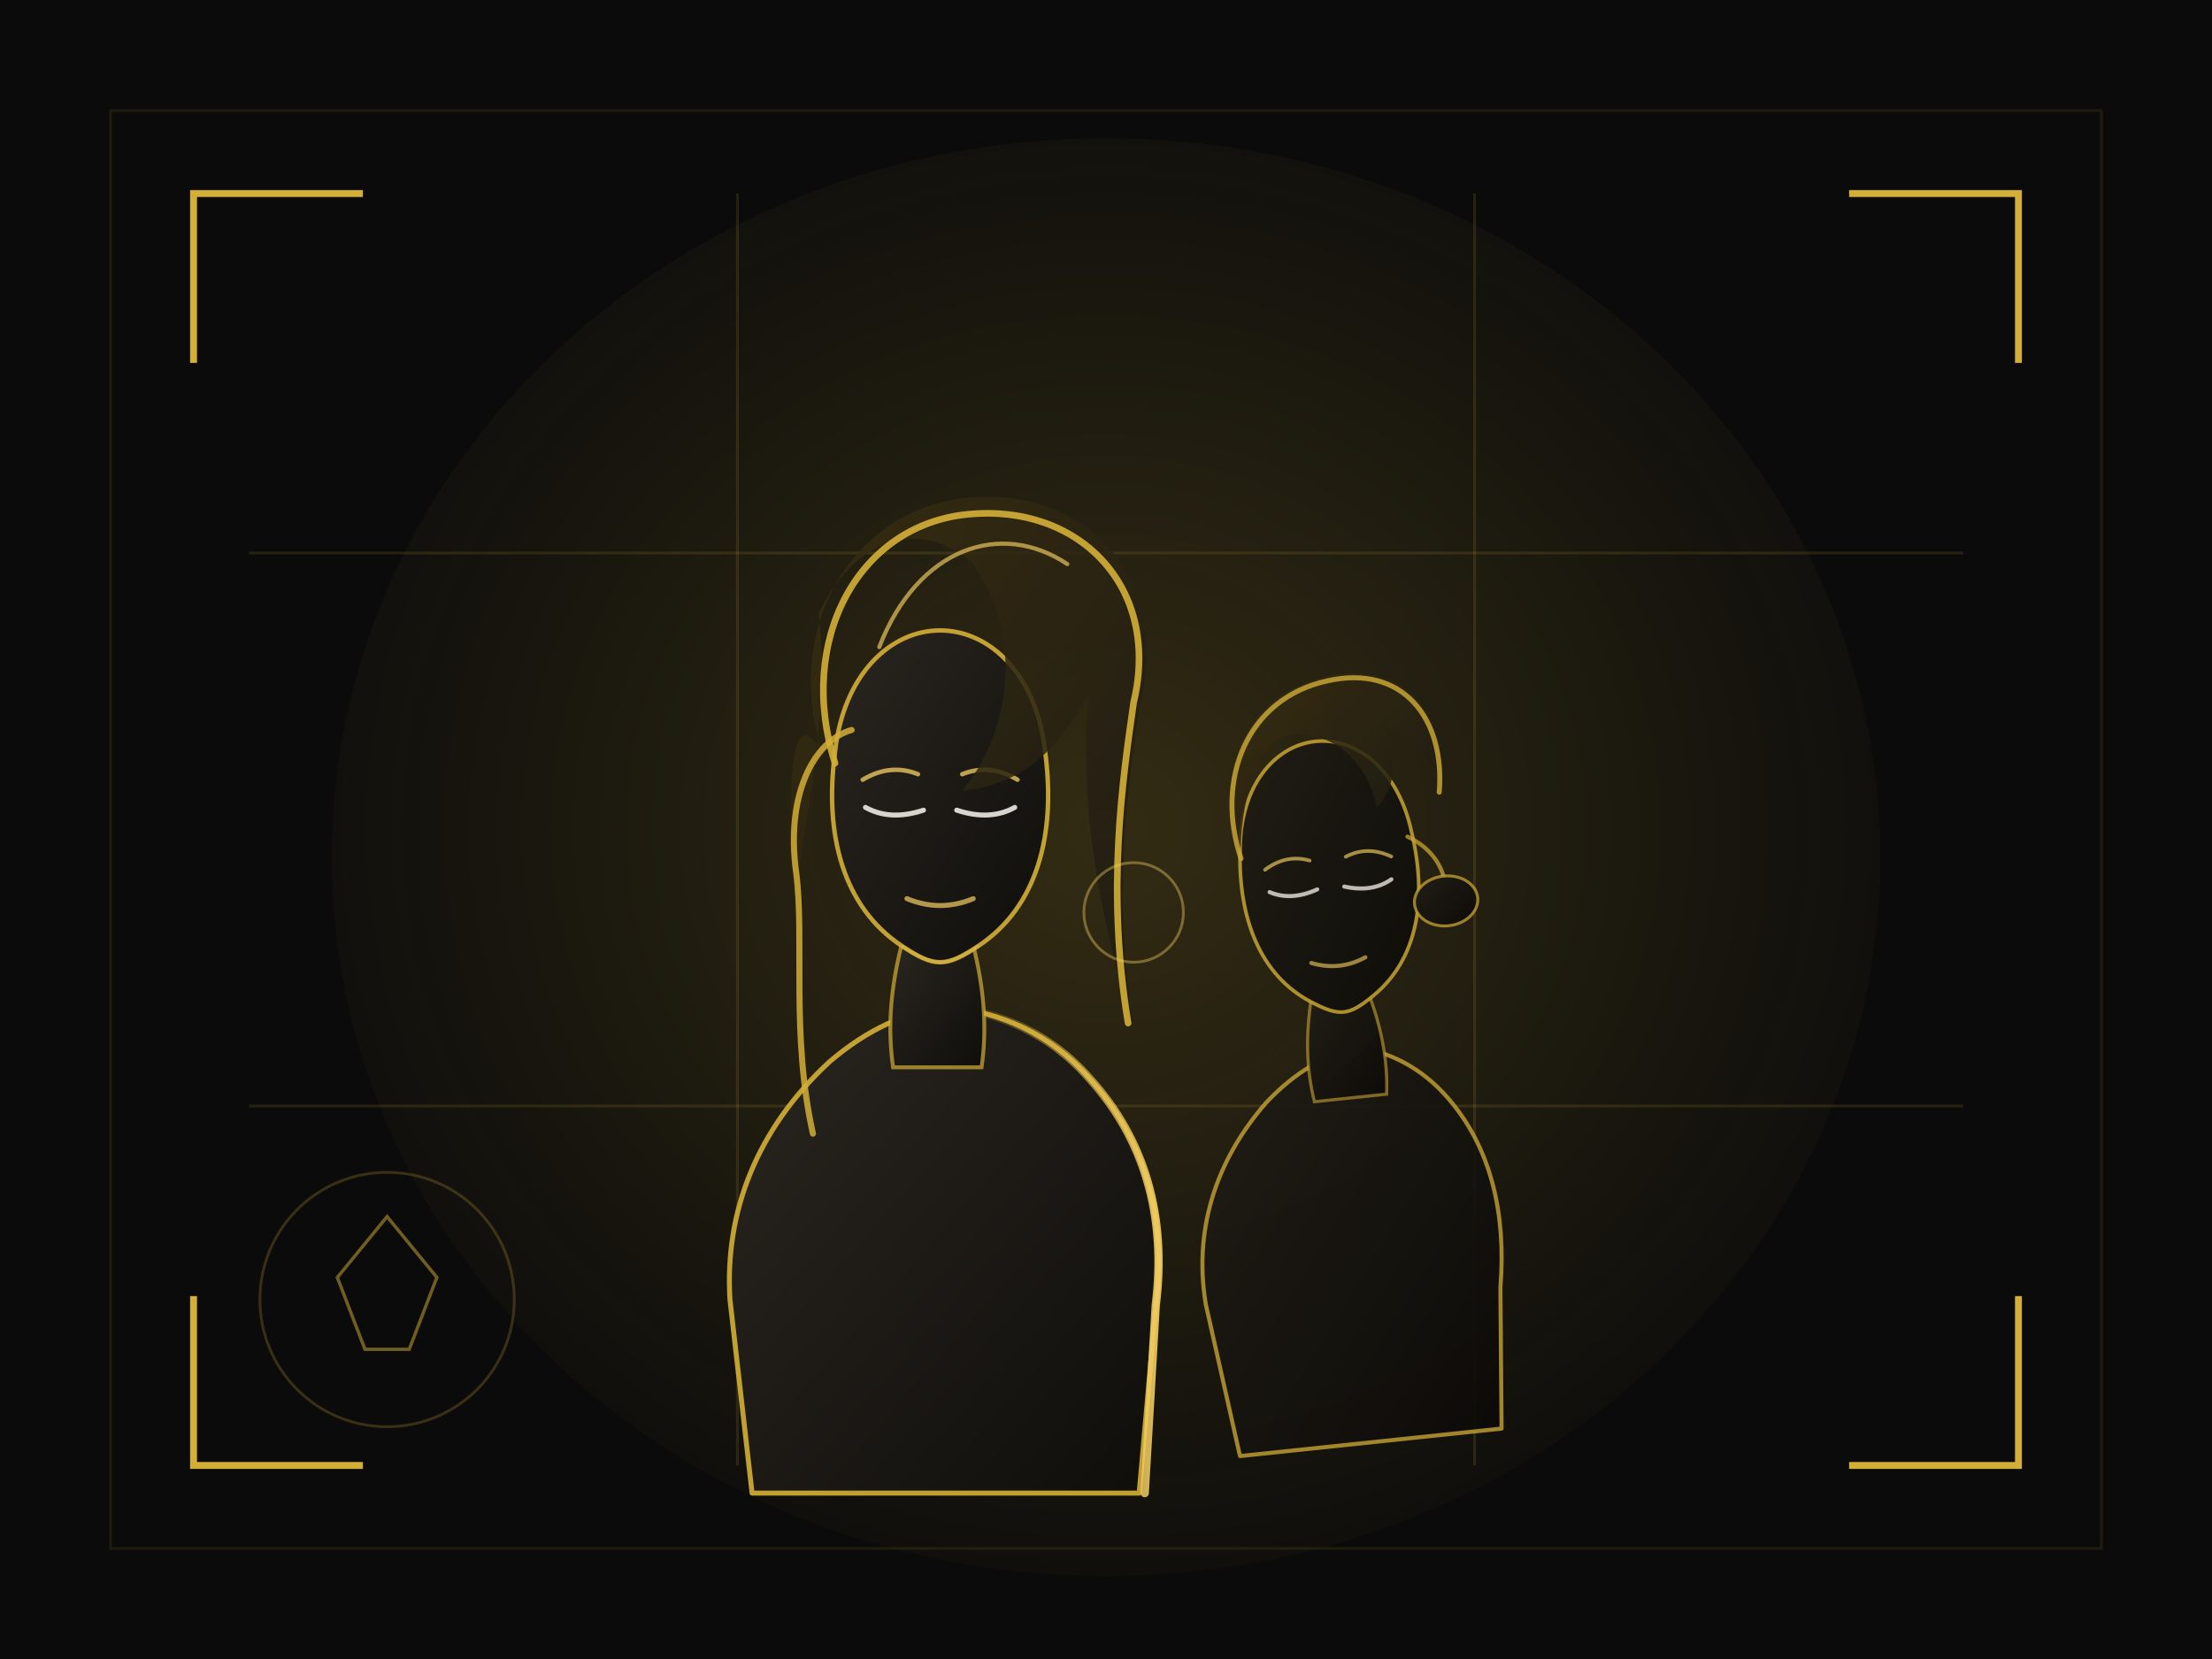
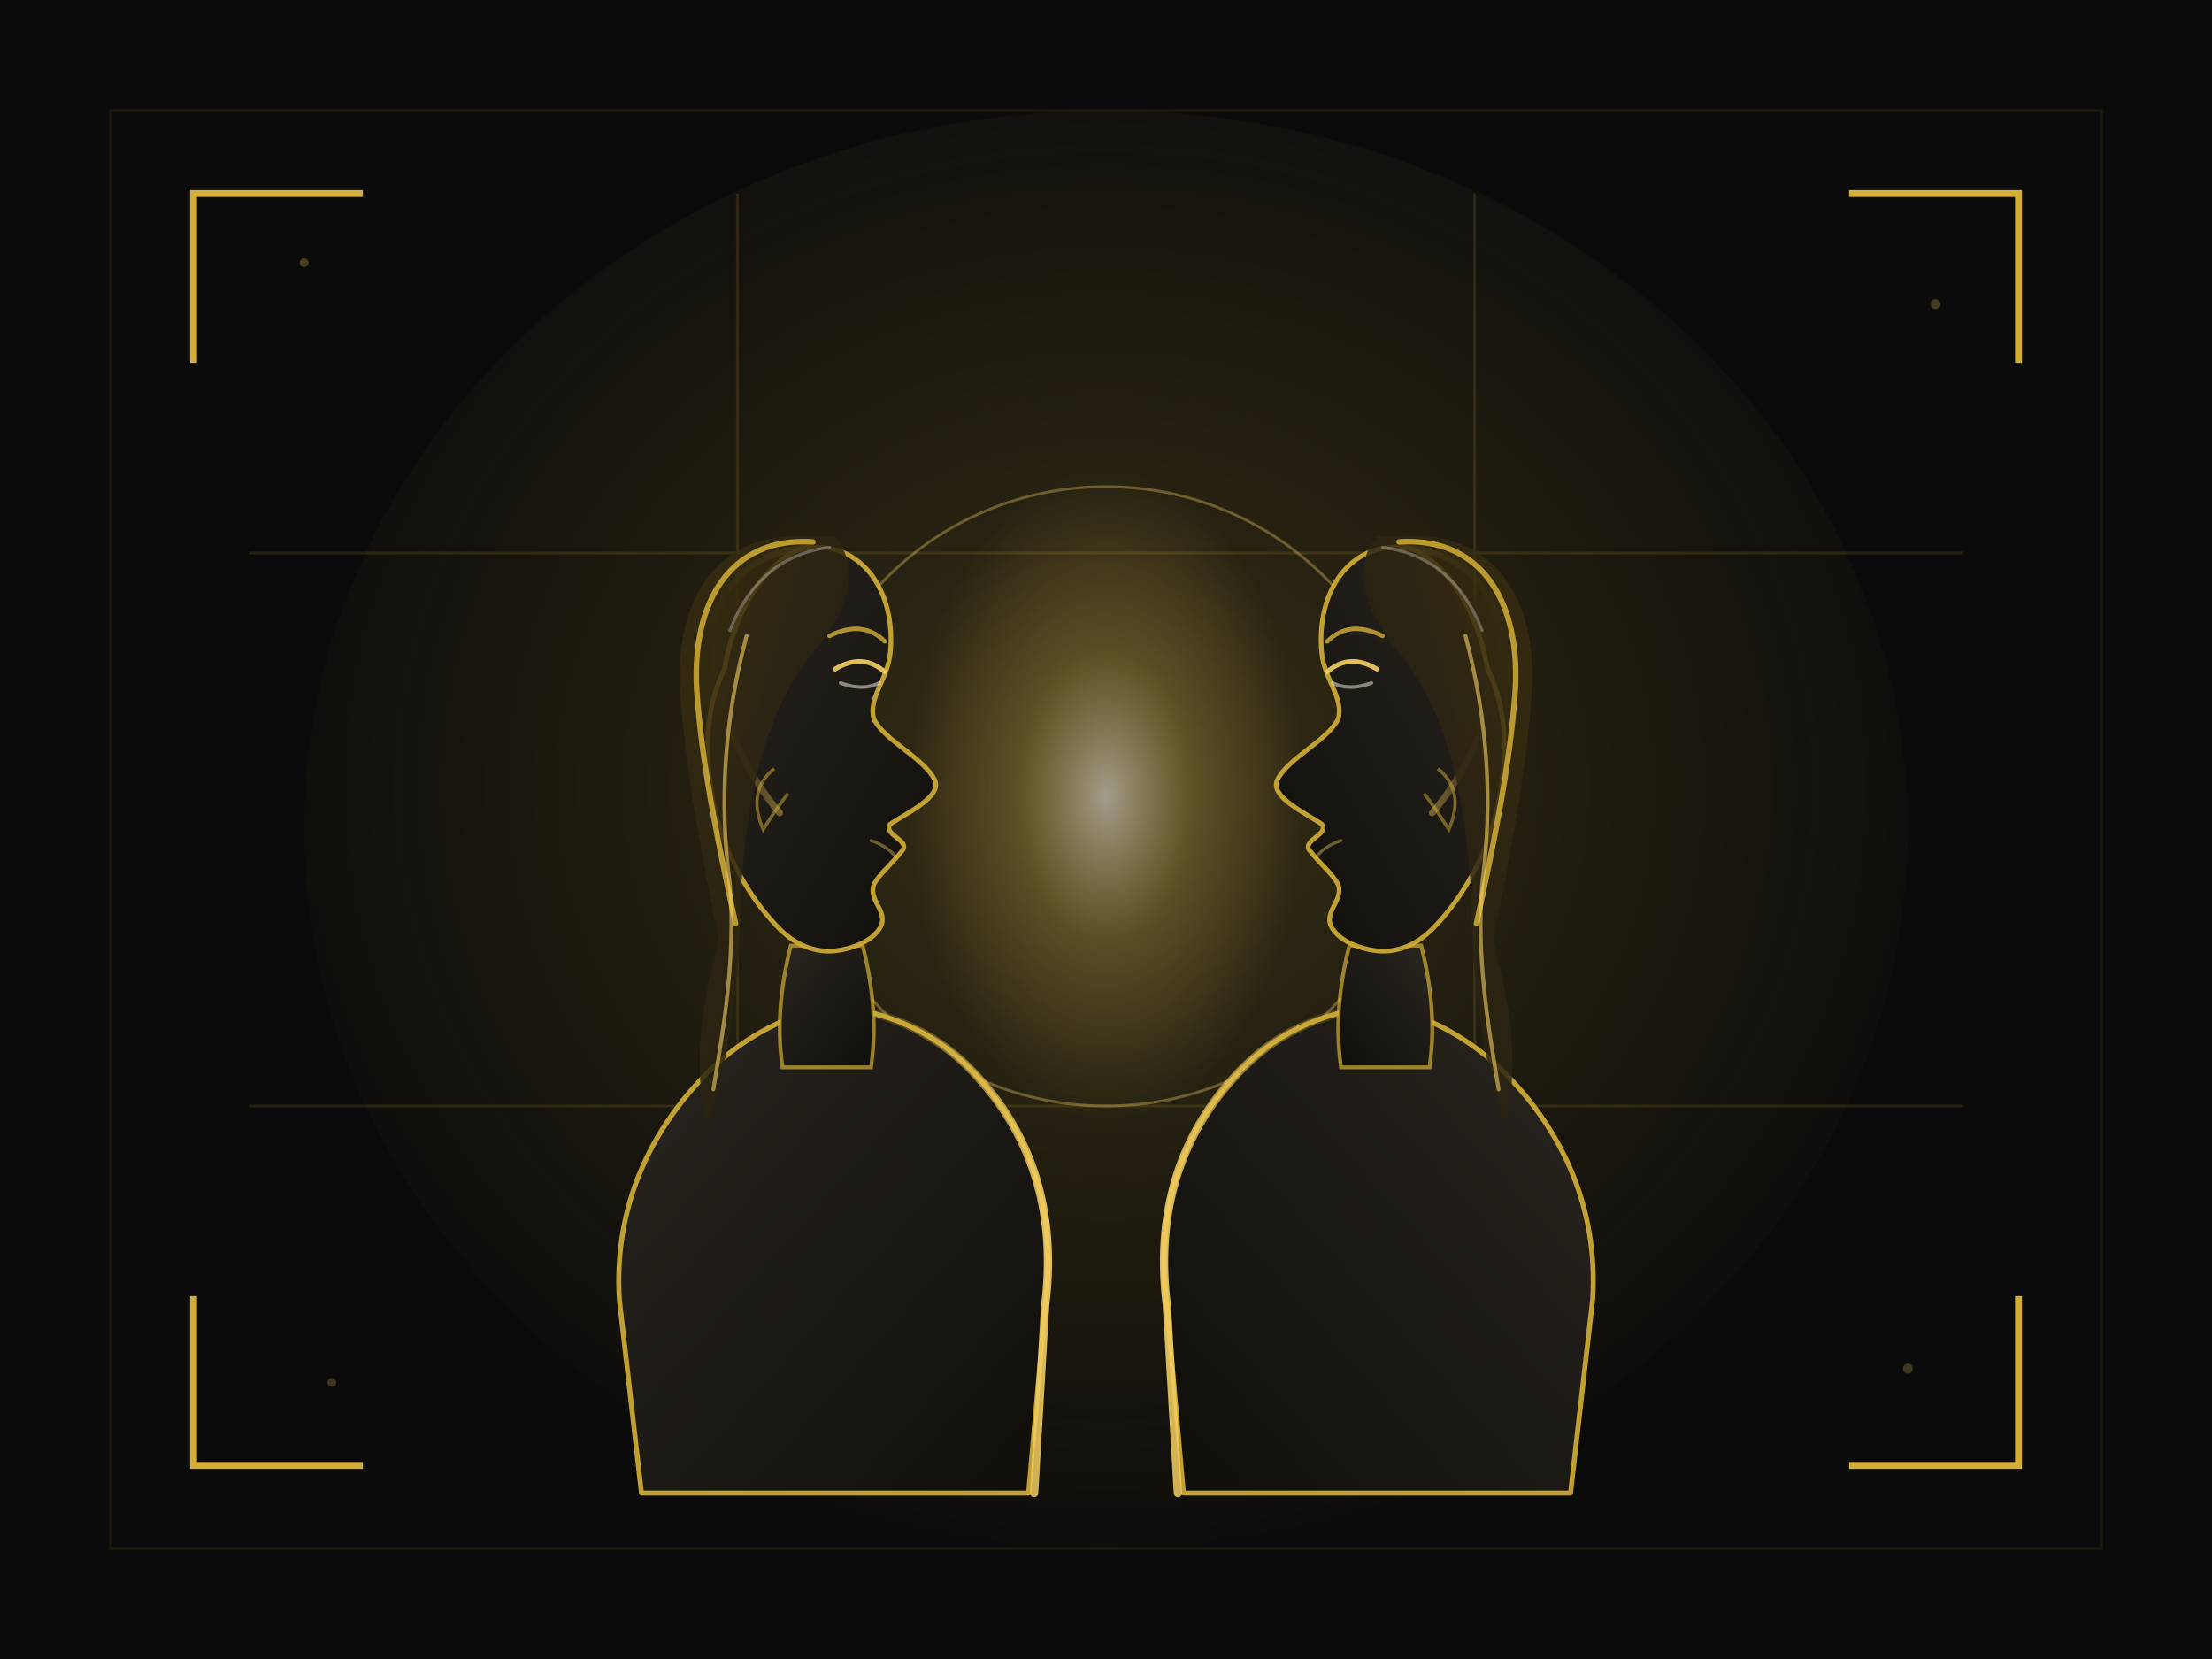
<svg xmlns="http://www.w3.org/2000/svg" viewBox="0 0 800 600" width="800" height="600">
  <rect x="0" y="0" width="800" height="600" fill="#0b0b0b" />
  <defs>
-     <radialGradient id="spGlow" cx="50%" cy="48%" r="58%">
-       <stop offset="0%" stop-color="#d4af37" stop-opacity="0.2" />
+     <radialGradient id="spGlow" cx="50%" cy="47%" r="55%">
+       <stop offset="0%" stop-color="#d4af37" stop-opacity="0.22" />
      <stop offset="100%" stop-color="#d4af37" stop-opacity="0" />
+     </radialGradient>
+     <radialGradient id="spGap" cx="50%" cy="50%" r="50%">
+       <stop offset="0%" stop-color="#f8f5ed" stop-opacity="0.55" />
+       <stop offset="45%" stop-color="#f4cf63" stop-opacity="0.22" />
+       <stop offset="100%" stop-color="#f4cf63" stop-opacity="0" />
    </radialGradient>
    <linearGradient id="spSkin" x1="0%" y1="0%" x2="100%" y2="100%">
      <stop offset="0%" stop-color="#2a2620" />
      <stop offset="100%" stop-color="#0f0e0b" />
-     </linearGradient>
-     <linearGradient id="spSkin2" x1="0%" y1="0%" x2="100%" y2="100%">
-       <stop offset="0%" stop-color="#211d16" />
-       <stop offset="100%" stop-color="#0b0a08" />
    </linearGradient>
    <linearGradient id="spHair" x1="0%" y1="0%" x2="100%" y2="100%">
      <stop offset="0%" stop-color="#3a2e10" />
      <stop offset="100%" stop-color="#1c1a14" />
    </linearGradient>
    <linearGradient id="spRim" x1="0%" y1="0%" x2="100%" y2="0%">
      <stop offset="0%" stop-color="#d4af37" stop-opacity="0" />
      <stop offset="100%" stop-color="#f4cf63" stop-opacity="0.9" />
    </linearGradient>
  </defs>
-   <ellipse cx="400" cy="310" rx="280" ry="260" fill="url(#spGlow)" />
+   <ellipse cx="400" cy="300" rx="290" ry="260" fill="url(#spGlow)" />
  <g stroke="#d4af37" stroke-opacity="0.14" stroke-width="1">
    <line x1="266.7" y1="70" x2="266.7" y2="530" />
    <line x1="533.3" y1="70" x2="533.3" y2="530" />
    <line x1="90" y1="200" x2="710" y2="200" />
    <line x1="90" y1="400" x2="710" y2="400" />
  </g>
  <g stroke="#d4af37" stroke-width="2.5" fill="none" stroke-linecap="square">
    <path d="M 70 130 L 70 70 L 130 70" />
    <path d="M 670 70 L 730 70 L 730 130" />
    <path d="M 730 470 L 730 530 L 670 530" />
    <path d="M 130 530 L 70 530 L 70 470" />
  </g>
  <rect x="40" y="40" width="720" height="520" fill="none" stroke="#d4af37" stroke-opacity="0.10" stroke-width="1" />
-   <g transform="translate(486 366) scale(0.82) rotate(-6)" opacity="0.92">
-     <path d="M -66 190 L -74 122 C -76 90, -64 60, -38 36 C -24 24, -10 18, 4 16              C 20 20, 34 30, 44 46 C 58 68, 62 96, 56 128 L 50 190 Z" fill="url(#spSkin2)" stroke="#d4af37" stroke-width="1.8" stroke-opacity="0.8" stroke-linejoin="round" />
-     <path d="M -14 -6 C -18 10, -19 24, -17 38 L 15 38 C 17 24, 16 10, 12 -6 Z" fill="url(#spSkin2)" stroke="#d4af37" stroke-width="1.4" stroke-opacity="0.6" />
-     <path d="M -38 -76 C -42 -46, -35 -20, -14 -6 C -2 2, 2 2, 14 -6 C 35 -20, 42 -46, 38 -76              C 35 -104, 18 -120, 0 -120 C -18 -120, -35 -104, -38 -76 Z" fill="url(#spSkin2)" stroke="#d4af37" stroke-width="1.6" stroke-opacity="0.85" />
-     <path d="M -28 -66 Q -18 -72 -8 -68" fill="none" stroke="#f4cf63" stroke-width="1.6" stroke-linecap="round" stroke-opacity="0.7" />
-     <path d="M 8 -68 Q 18 -72 28 -66" fill="none" stroke="#f4cf63" stroke-width="1.6" stroke-linecap="round" stroke-opacity="0.7" />
-     <path d="M -27 -56 Q -18 -51 -6 -55" fill="none" stroke="#f8f5ed" stroke-width="1.8" stroke-linecap="round" stroke-opacity="0.8" />
-     <path d="M 6 -55 Q 18 -51 27 -56" fill="none" stroke="#f8f5ed" stroke-width="1.8" stroke-linecap="round" stroke-opacity="0.8" />
-     <path d="M -12 -23 Q 0 -18 12 -23" fill="none" stroke="#f4cf63" stroke-width="1.8" stroke-linecap="round" stroke-opacity="0.65" />
-     <path d="M -38 -74 C -48 -110, -28 -144, 8 -148 C 42 -152, 60 -126, 54 -94              C 50 -106, 42 -118, 30 -124 C 36 -110, 34 -98, 24 -88              C 22 -108, 10 -122, -8 -124 C -26 -126, -36 -94, -38 -74 Z" fill="url(#spHair)" stroke="none" opacity="0.85" />
-     <g fill="none" stroke-linecap="round">
-       <path d="M -38 -72 C -46 -108, -28 -142, 8 -146 C 42 -150, 58 -124, 52 -92" stroke="#d4af37" stroke-width="2.2" stroke-opacity="0.85" />
-       <path d="M 36 -74 C 46 -68, 52 -58, 50 -46" stroke="#d4af37" stroke-width="1.8" stroke-opacity="0.75" />
-     </g>
-     <ellipse cx="50" cy="-44" rx="14" ry="11" fill="url(#spSkin2)" stroke="#d4af37" stroke-width="1.3" stroke-opacity="0.75" />
+   <g fill="#f4cf63">
+     <circle cx="110" cy="95" r="1.6" opacity="0.25" />
+     <circle cx="700" cy="110" r="1.8" opacity="0.25" />
+     <circle cx="120" cy="500" r="1.6" opacity="0.22" />
+     <circle cx="690" cy="495" r="1.8" opacity="0.22" />
  </g>
-   <g transform="translate(340 350)">
+   <ellipse cx="400" cy="288" rx="72" ry="118" fill="url(#spGap)" />
+   <g stroke="#f4cf63" stroke-opacity="0.35" stroke-width="1" fill="none">
+     <path d="M 400 176 A 92 92 0 0 0 400 400" />
+     <path d="M 400 176 A 92 92 0 0 1 400 400" />
+   </g>
+   <g transform="translate(300 350)">
    <path d="M -68 190 L -76 120 C -78 88, -66 58, -40 34 C -26 22, -12 16, 2 14              C 22 16, 40 24, 54 40 C 74 62, 82 90, 78 122 L 72 190 Z" fill="url(#spSkin)" stroke="#d4af37" stroke-width="1.8" stroke-opacity="0.9" stroke-linejoin="round" />
    <path d="M 2 14 C 22 16, 40 24, 54 40 C 74 62, 82 90, 78 122 L 74 190" fill="none" stroke="url(#spRim)" stroke-width="3" stroke-linecap="round" />
    <path d="M -14 -8 C -18 8, -19 22, -17 36 L 15 36 C 17 22, 16 8, 12 -8 Z" fill="url(#spSkin)" stroke="#d4af37" stroke-width="1.4" stroke-opacity="0.7" />
-     <path d="M -38 -78 C -42 -48, -35 -22, -14 -8 C -2 0, 2 0, 14 -8 C 35 -22, 42 -48, 38 -78              C 35 -106, 18 -122, 0 -122 C -18 -122, -35 -106, -38 -78 Z" fill="url(#spSkin)" stroke="#d4af37" stroke-width="1.6" stroke-opacity="0.9" />
-     <path d="M -28 -68 Q -18 -74 -8 -70" fill="none" stroke="#f4cf63" stroke-width="1.6" stroke-linecap="round" stroke-opacity="0.75" />
-     <path d="M 8 -70 Q 18 -74 28 -68" fill="none" stroke="#f4cf63" stroke-width="1.6" stroke-linecap="round" stroke-opacity="0.75" />
-     <path d="M -27 -58 Q -18 -53 -6 -57" fill="none" stroke="#f8f5ed" stroke-width="1.8" stroke-linecap="round" stroke-opacity="0.85" />
-     <path d="M 6 -57 Q 18 -53 27 -58" fill="none" stroke="#f8f5ed" stroke-width="1.8" stroke-linecap="round" stroke-opacity="0.85" />
-     <path d="M -12 -25 Q 0 -20 12 -25" fill="none" stroke="#f4cf63" stroke-width="1.8" stroke-linecap="round" stroke-opacity="0.7" />
-     <path d="M -14 -8 C -2 0, 2 0, 14 -8" fill="none" stroke="#f4cf63" stroke-width="1" stroke-opacity="0.3" />
-     <path d="M -42 -76 C -58 -122, -32 -166, 10 -170 C 54 -174, 84 -140, 72 -94              C 68 -66, 62 -26, 70 22              C 56 -24, 50 -64, 54 -100 C 44 -80, 30 -66, 8 -64              C 26 -86, 30 -120, 12 -146 C -8 -164, -32 -154, -44 -128              C -40 -100, -46 -66, -52 -30              C -56 -66, -54 -100, -42 -76 Z" fill="url(#spHair)" stroke="none" opacity="0.85" />
+     <path d="M -8 -152              C 12 -154, 24 -136, 22 -114              C 21 -104, 14 -98, 16 -90              C 20 -82, 34 -76, 38 -68              C 41 -62, 28 -56, 22 -52              C 19 -48, 30 -46, 26 -42              C 23 -38, 18 -34, 16 -30              C 14 -24, 22 -20, 18 -14              C 14 -8, 4 -6, 0 -6              C -8 -6, -14 -10, -18 -14              C -28 -24, -38 -40, -42 -60              C -46 -80, -44 -96, -38 -108              C -34 -132, -20 -150, -8 -152 Z" fill="url(#spSkin)" stroke="#d4af37" stroke-width="1.7" stroke-opacity="0.9" stroke-linejoin="round" />
+     <path d="M -8 -152 C -34 -150, -46 -130, -42 -108 C -38 -88, -30 -70, -18 -56" fill="none" stroke="url(#spRim)" stroke-width="2.4" stroke-linecap="round" opacity="0.65" />
+     <path d="M 0 -120 Q 12 -126 20 -118" fill="none" stroke="#d4af37" stroke-width="1.6" stroke-opacity="0.8" stroke-linecap="round" />
+     <path d="M 2 -108 Q 12 -114 20 -107" fill="none" stroke="#f4cf63" stroke-width="1.7" stroke-opacity="0.9" stroke-linecap="round" />
+     <path d="M 4 -103 Q 12 -100 18 -103" fill="none" stroke="#f8f5ed" stroke-width="1.3" stroke-opacity="0.5" stroke-linecap="round" />
+     <path d="M -20 -72 Q -30 -64 -24 -50 Q -19 -58 -15 -63" fill="none" stroke="#d4af37" stroke-width="1.2" stroke-opacity="0.5" />
+     <path d="M 15 -46 Q 21 -44 24 -40" fill="none" stroke="#f4cf63" stroke-width="1.1" stroke-opacity="0.4" stroke-linecap="round" />
+     <path d="M -8 -156 C -40 -158, -56 -134, -54 -100 C -52 -70, -46 -40, -40 -10              C -46 12, -50 36, -44 58 C -36 32, -32 2, -32 -28 C -30 -60, -24 -92, -6 -114              C 6 -128, 12 -144, 2 -156 Z" fill="url(#spHair)" opacity="0.85" />
    <g fill="none" stroke-linecap="round">
-       <path d="M -38 -74 C -52 -118, -30 -160, 10 -164 C 50 -168, 80 -138, 70 -96                C 66 -68, 60 -28, 68 20" stroke="#d4af37" stroke-width="2.4" stroke-opacity="0.9" />
-       <path d="M -32 -86 C -46 -82, -56 -62, -52 -34 C -49 -10, -54 24, -46 60" stroke="#d4af37" stroke-width="2.2" stroke-opacity="0.85" />
-       <path d="M -22 -116 C -8 -152, 22 -162, 46 -146" stroke="#f4cf63" stroke-width="1.5" stroke-opacity="0.65" />
+       <path d="M -6 -154 C -36 -156, -50 -132, -48 -100 C -46 -72, -40 -44, -34 -16" stroke="#d4af37" stroke-width="2" stroke-opacity="0.85" />
+       <path d="M -30 -120 C -38 -90, -40 -60, -36 -30 C -34 -4, -38 20, -42 44" stroke="#f4cf63" stroke-width="1.4" stroke-opacity="0.6" />
+       <path d="M 0 -152 C -18 -150, -30 -138, -36 -122" stroke="#f8f5ed" stroke-width="1.1" stroke-opacity="0.3" />
    </g>
  </g>
-   <circle cx="410" cy="330" r="18" fill="none" stroke="#f4cf63" stroke-width="1" stroke-opacity="0.4" />
-   <g transform="translate(140 470)" opacity="0.9">
-     <circle cx="0" cy="0" r="46" fill="none" stroke="#d4af37" stroke-opacity="0.25" stroke-width="1" />
-     <g stroke="#d4af37" stroke-width="1.2" fill="none" stroke-opacity="0.55">
-       <path d="M 0 -30 L 18 -8 L 8 18 L -8 18 L -18 -8 Z" />
+   <g transform="translate(500 350) scale(-1 1)">
+     <path d="M -68 190 L -76 120 C -78 88, -66 58, -40 34 C -26 22, -12 16, 2 14              C 22 16, 40 24, 54 40 C 74 62, 82 90, 78 122 L 72 190 Z" fill="url(#spSkin)" stroke="#d4af37" stroke-width="1.8" stroke-opacity="0.9" stroke-linejoin="round" />
+     <path d="M 2 14 C 22 16, 40 24, 54 40 C 74 62, 82 90, 78 122 L 74 190" fill="none" stroke="url(#spRim)" stroke-width="3" stroke-linecap="round" />
+     <path d="M -14 -8 C -18 8, -19 22, -17 36 L 15 36 C 17 22, 16 8, 12 -8 Z" fill="url(#spSkin)" stroke="#d4af37" stroke-width="1.4" stroke-opacity="0.7" />
+     <path d="M -8 -152              C 12 -154, 24 -136, 22 -114              C 21 -104, 14 -98, 16 -90              C 20 -82, 34 -76, 38 -68              C 41 -62, 28 -56, 22 -52              C 19 -48, 30 -46, 26 -42              C 23 -38, 18 -34, 16 -30              C 14 -24, 22 -20, 18 -14              C 14 -8, 4 -6, 0 -6              C -8 -6, -14 -10, -18 -14              C -28 -24, -38 -40, -42 -60              C -46 -80, -44 -96, -38 -108              C -34 -132, -20 -150, -8 -152 Z" fill="url(#spSkin)" stroke="#d4af37" stroke-width="1.7" stroke-opacity="0.9" stroke-linejoin="round" />
+     <path d="M -8 -152 C -34 -150, -46 -130, -42 -108 C -38 -88, -30 -70, -18 -56" fill="none" stroke="url(#spRim)" stroke-width="2.4" stroke-linecap="round" opacity="0.65" />
+     <path d="M 0 -120 Q 12 -126 20 -118" fill="none" stroke="#d4af37" stroke-width="1.6" stroke-opacity="0.8" stroke-linecap="round" />
+     <path d="M 2 -108 Q 12 -114 20 -107" fill="none" stroke="#f4cf63" stroke-width="1.7" stroke-opacity="0.9" stroke-linecap="round" />
+     <path d="M 4 -103 Q 12 -100 18 -103" fill="none" stroke="#f8f5ed" stroke-width="1.3" stroke-opacity="0.5" stroke-linecap="round" />
+     <path d="M -20 -72 Q -30 -64 -24 -50 Q -19 -58 -15 -63" fill="none" stroke="#d4af37" stroke-width="1.2" stroke-opacity="0.5" />
+     <path d="M 15 -46 Q 21 -44 24 -40" fill="none" stroke="#f4cf63" stroke-width="1.1" stroke-opacity="0.4" stroke-linecap="round" />
+     <path d="M -8 -156 C -40 -158, -56 -134, -54 -100 C -52 -70, -46 -40, -40 -10              C -46 12, -50 36, -44 58 C -36 32, -32 2, -32 -28 C -30 -60, -24 -92, -6 -114              C 6 -128, 12 -144, 2 -156 Z" fill="url(#spHair)" opacity="0.85" />
+     <g fill="none" stroke-linecap="round">
+       <path d="M -6 -154 C -36 -156, -50 -132, -48 -100 C -46 -72, -40 -44, -34 -16" stroke="#d4af37" stroke-width="2" stroke-opacity="0.85" />
+       <path d="M -30 -120 C -38 -90, -40 -60, -36 -30 C -34 -4, -38 20, -42 44" stroke="#f4cf63" stroke-width="1.4" stroke-opacity="0.6" />
+       <path d="M 0 -152 C -18 -150, -30 -138, -36 -122" stroke="#f8f5ed" stroke-width="1.1" stroke-opacity="0.3" />
    </g>
  </g>
</svg>
